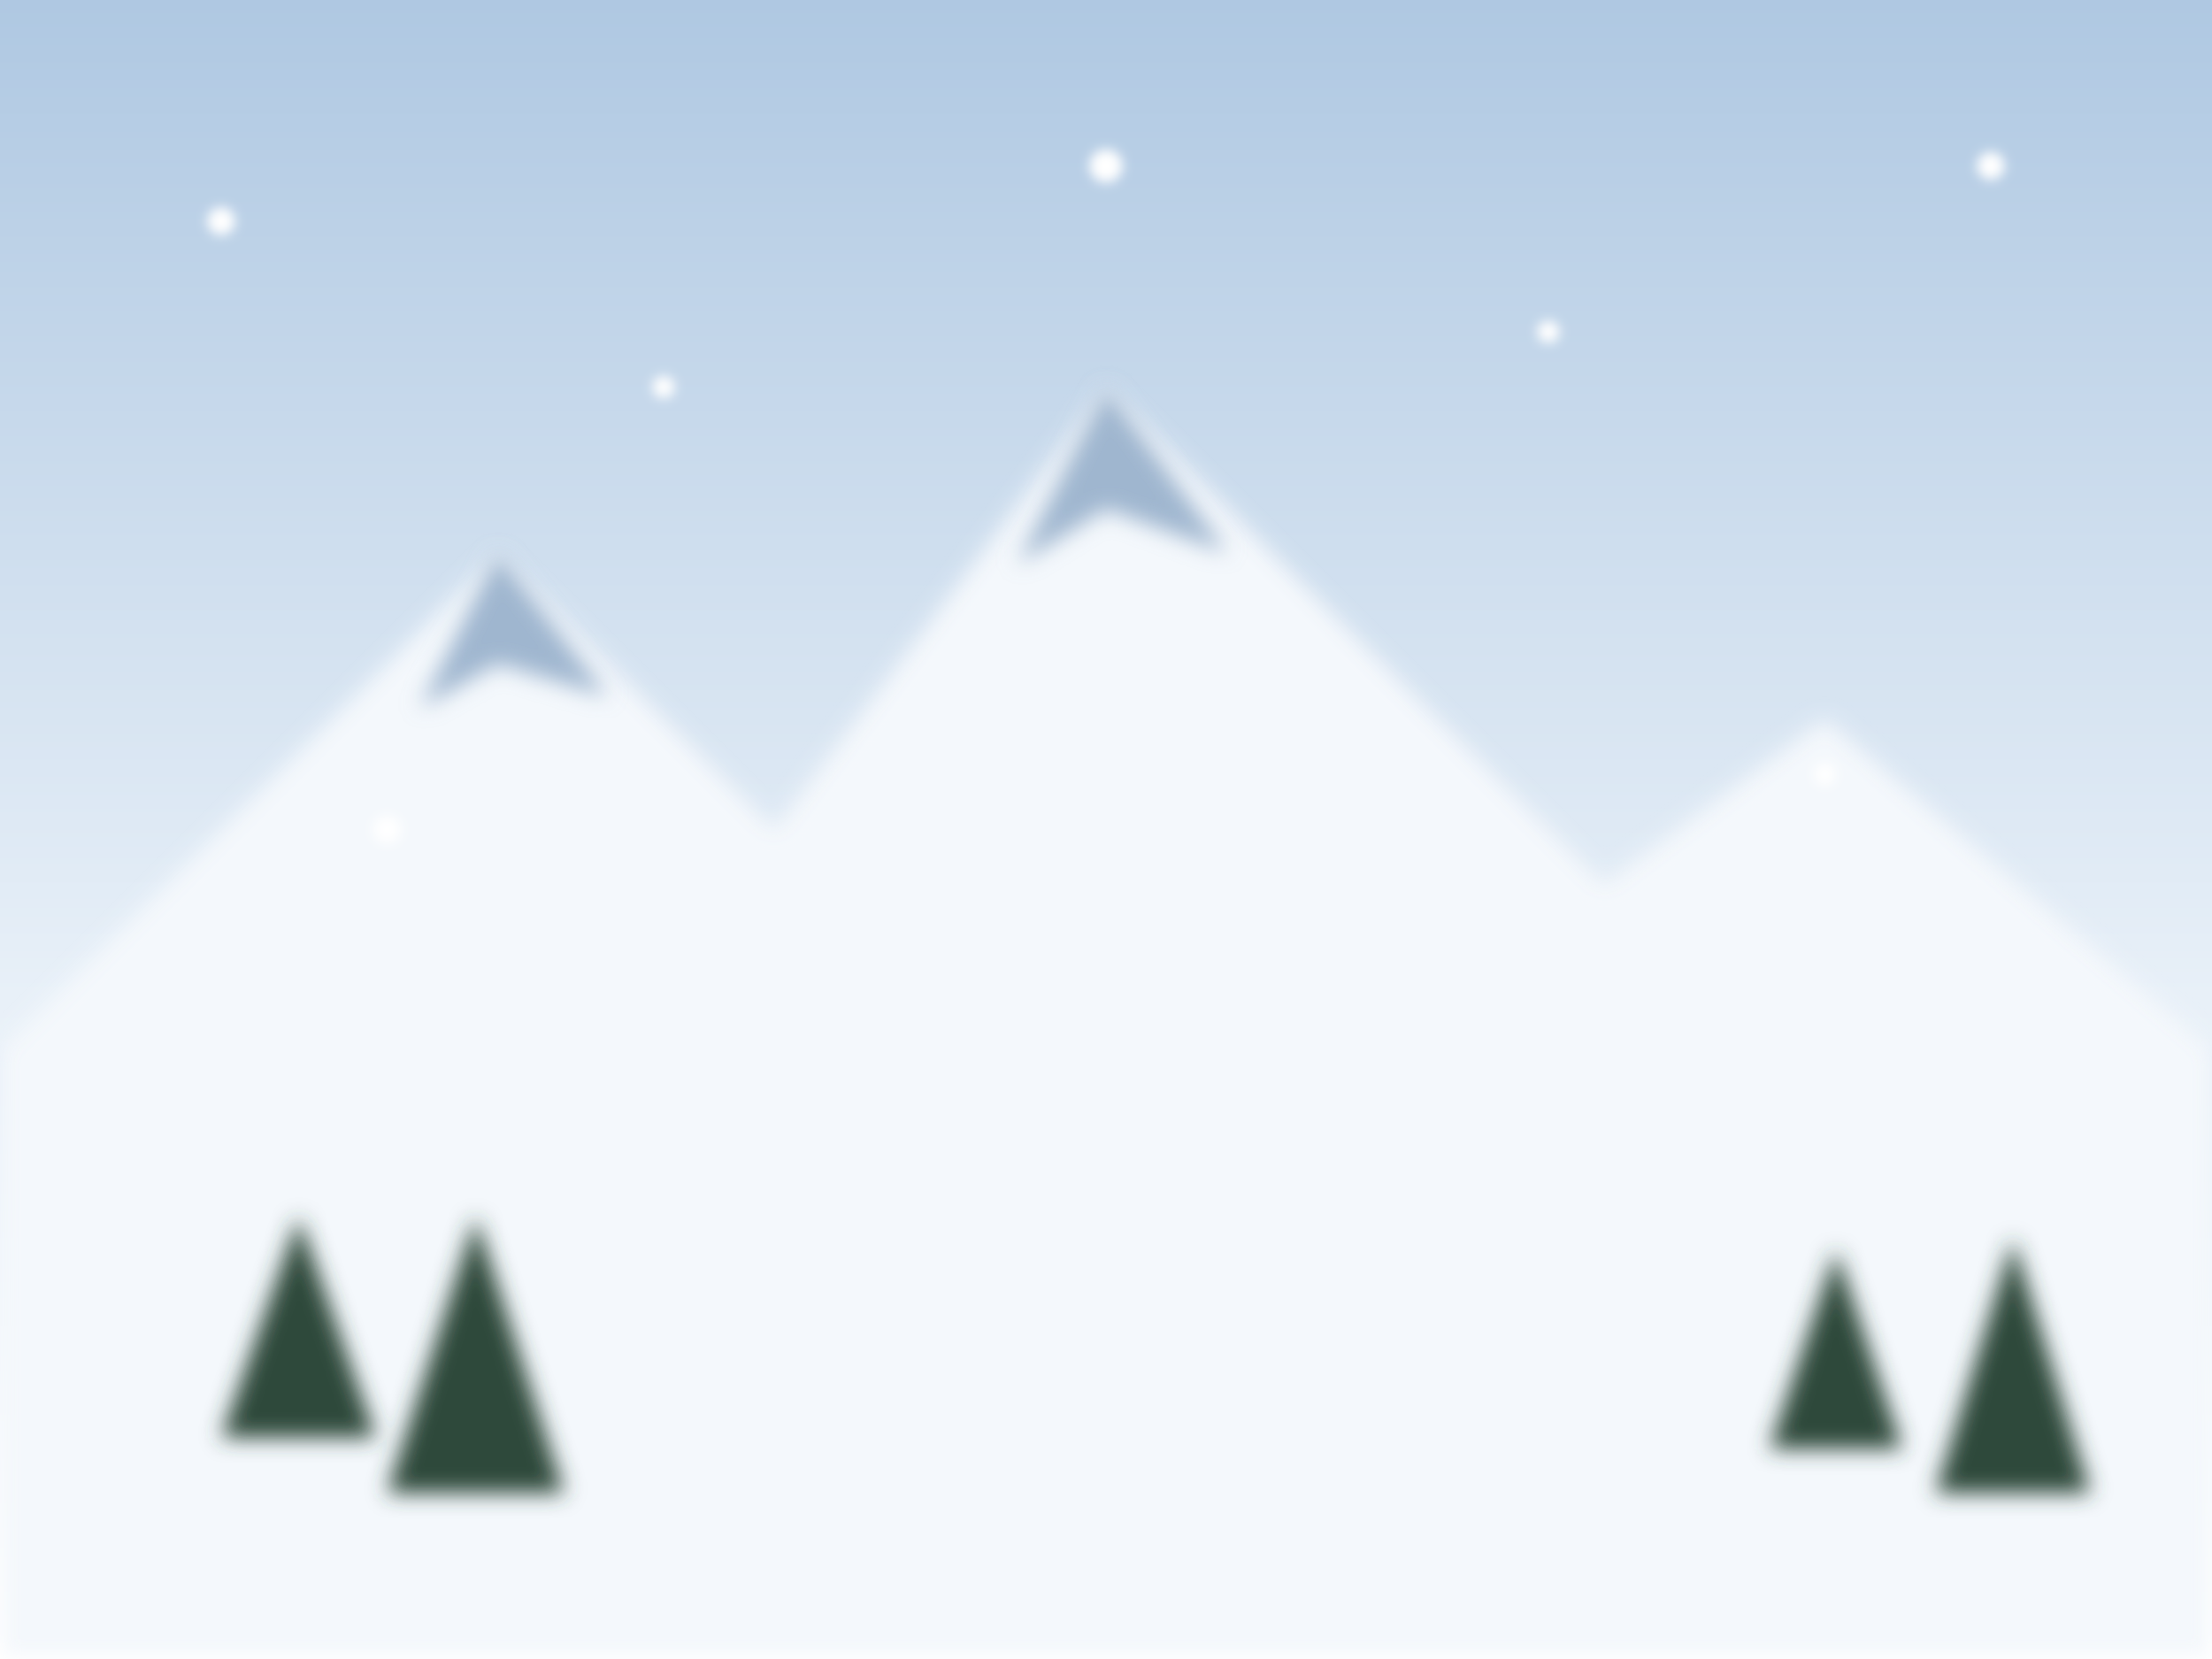
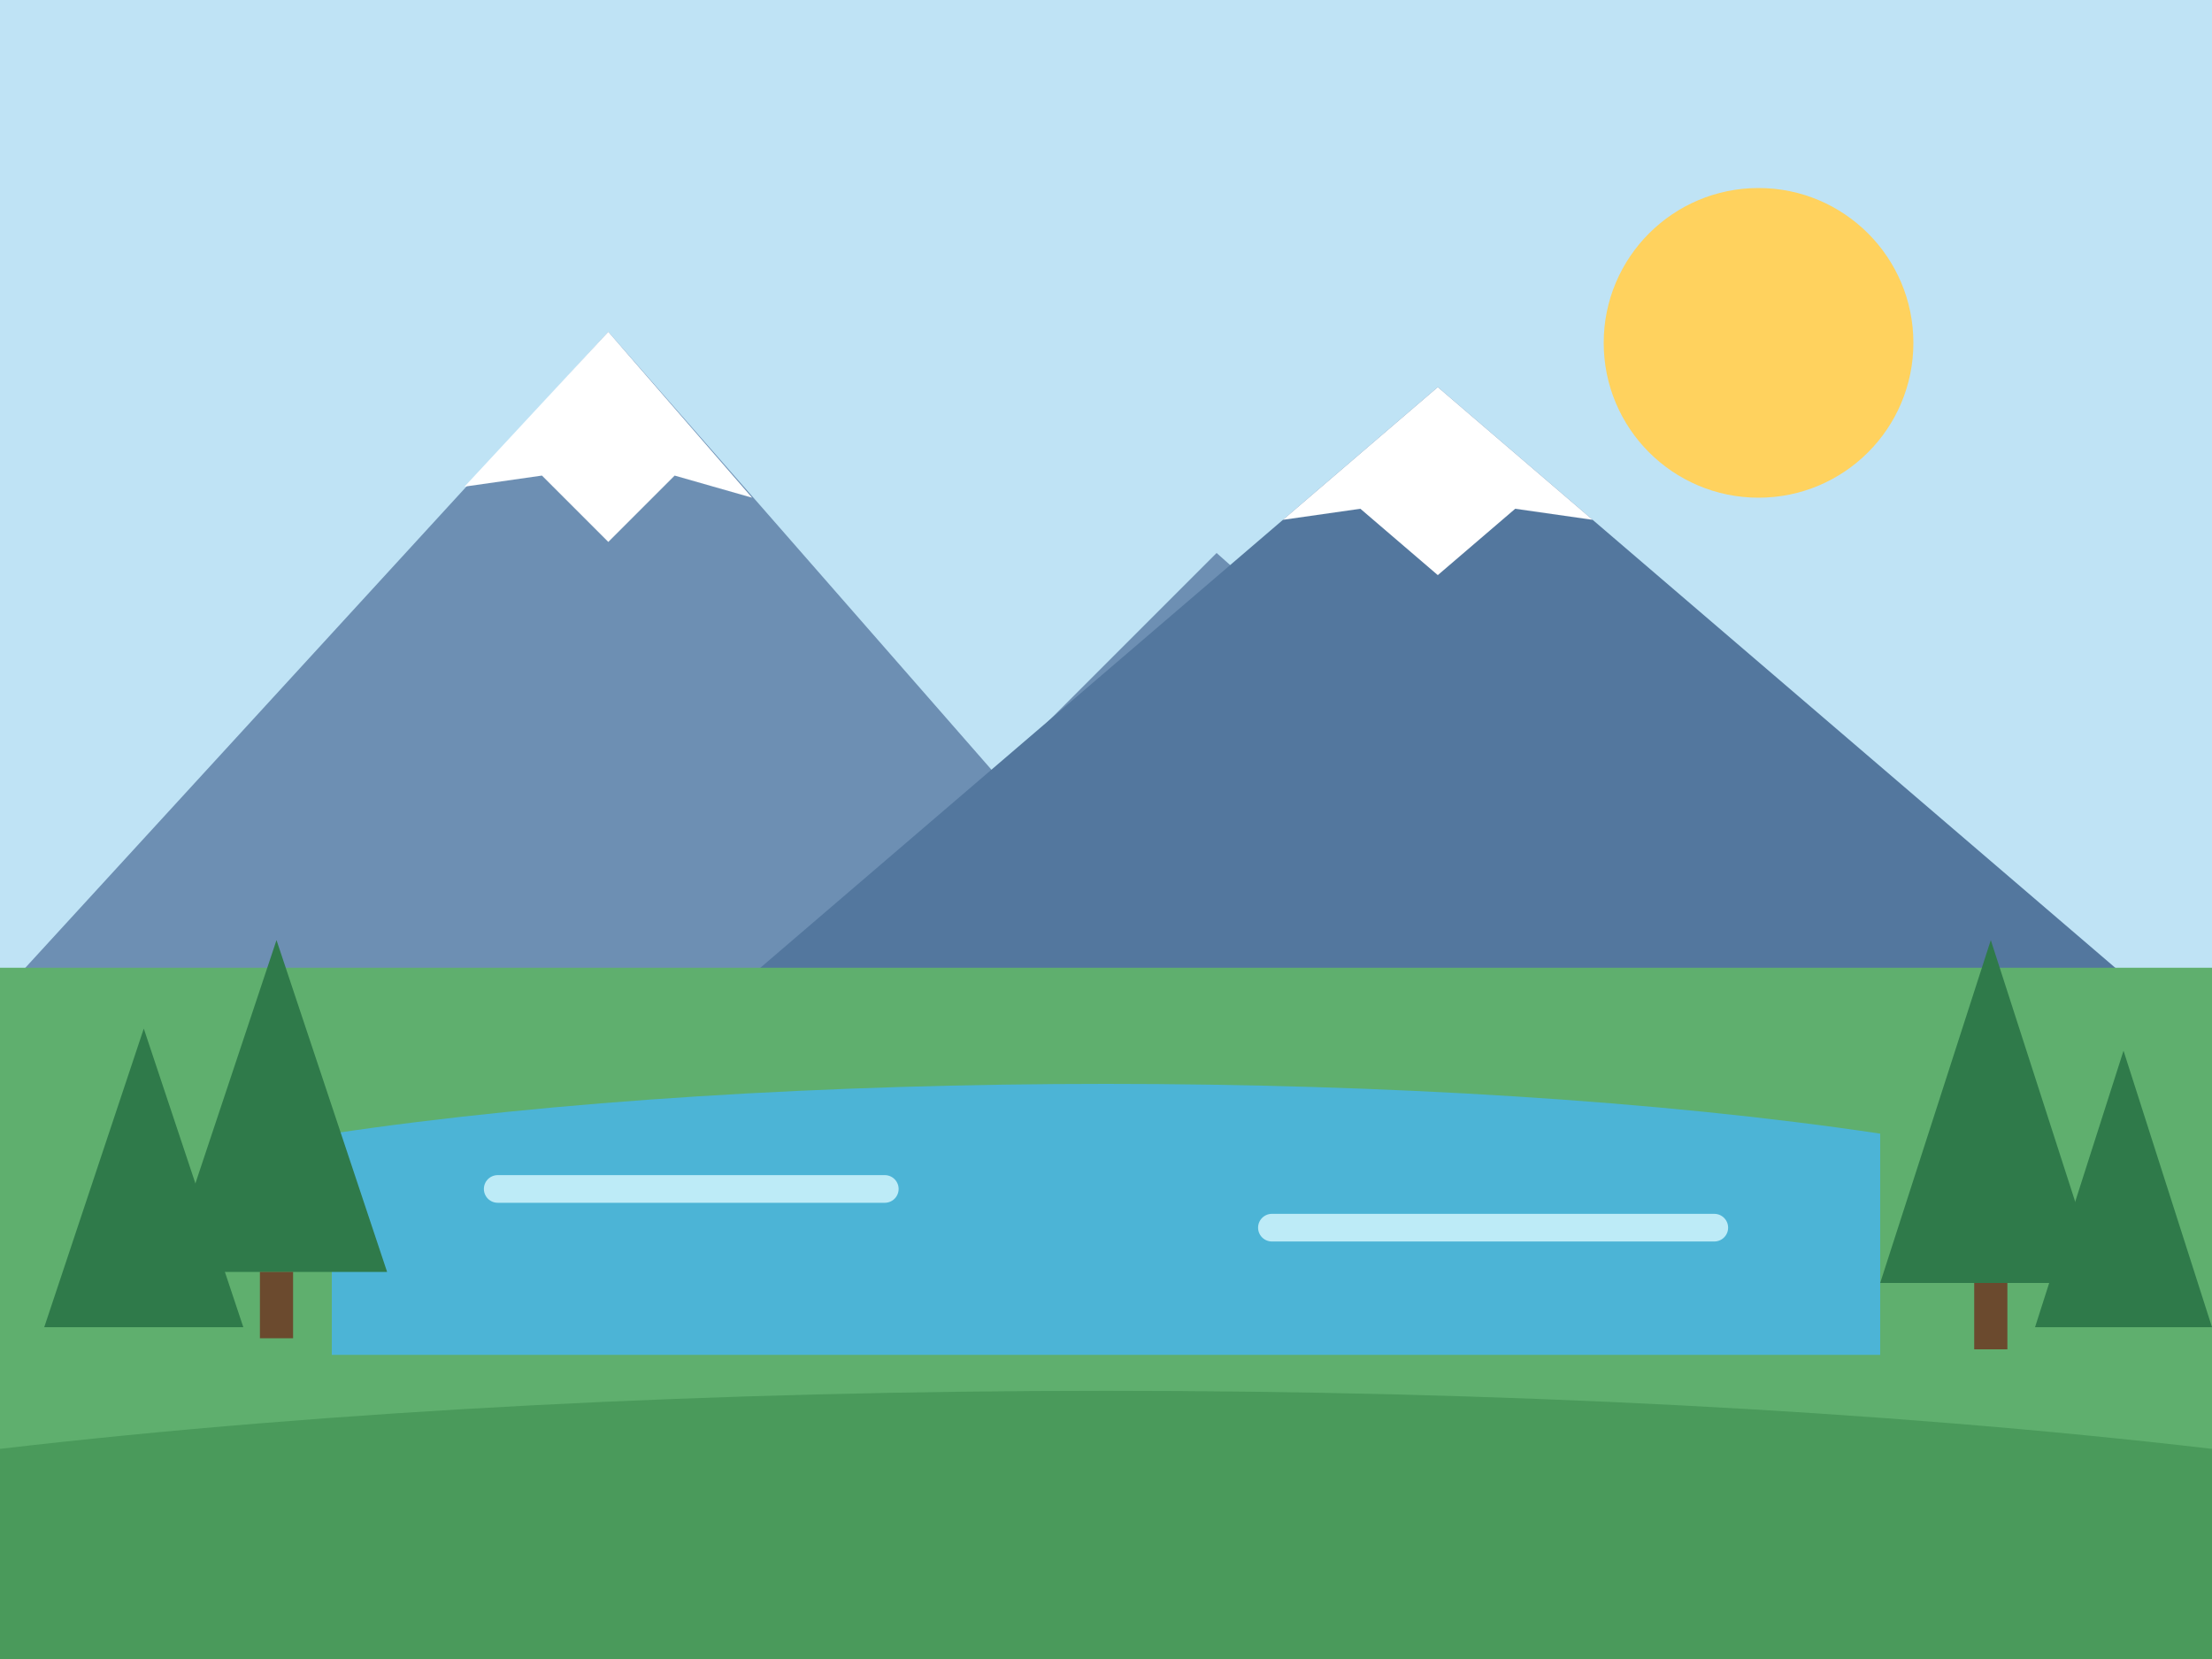
<svg xmlns="http://www.w3.org/2000/svg" viewBox="0 0 400 300" preserveAspectRatio="xMidYMid slice">
-   <defs>
-     <linearGradient id="g6_4" x1="0" y1="0" x2="0" y2="1">
-       <stop offset="0" stop-color="#AFC8E2" />
-       <stop offset=".6" stop-color="#E8F0F8" />
-       <stop offset="1" stop-color="#FFFFFF" />
-     </linearGradient>
-     <filter id="f6_4">
-       <feGaussianBlur stdDeviation="2" />
-     </filter>
-     <filter id="f6b_4">
-       <feGaussianBlur stdDeviation="1" />
-     </filter>
-   </defs>
-   <rect width="400" height="300" fill="url(#g6_4)" />
-   <path d="M0 190 90 100l50 50 60-80 90 90 40-30 70 60v110H0z" fill="#F4F8FC" filter="url(#f6_4)" />
-   <path d="M90 100l20 26-20-6-14 8zM200 70l22 30-22-8-16 10z" fill="#9FB6CF" filter="url(#f6_4)" />
-   <g fill="#2F4A3A" filter="url(#f6_4)">
-     <path d="M40 260l14-40 14 40zM70 270l16-50 16 50zM320 262l12-36 12 36zM350 270l14-46 14 46z" />
+   <rect width="400" height="300" fill="#BFE3F5" />
+   <circle cx="318" cy="62" r="28" fill="#FFD25E" />
+   <path d="M0 180 110 60l70 80 40-40 90 80H0z" fill="#6D8FB3" />
+   <path d="M84 88 110 60l26 30-14-4-12 12-12-12z" fill="#FFFFFF" />
+   <path d="M120 190 260 70l140 120z" fill="#53779E" />
+   <path d="M232 94 260 70l28 24-14-2-14 12-14-12z" fill="#FFFFFF" />
+   <path d="M0 175h400v125H0z" fill="#5FAF6E" />
+   <path d="M60 205c80-12 200-12 280 0v40H60z" fill="#4CB4D6" />
+   <path d="M90 215h70M230 222h80" stroke="#BDEBF7" stroke-width="5" stroke-linecap="round" />
+   <g fill="#2F7A4A">
+     <path d="M30 230 50 170l20 60z" />
+     <path d="M8 240 26 186l18 54z" />
+     <path d="M340 232l20-62 20 62z" />
+     <path d="M368 240l16-50 16 50z" />
  </g>
-   <g fill="#fff" filter="url(#f6b_4)">
-     <circle cx="40" cy="40" r="2.5" />
-     <circle cx="120" cy="70" r="2" />
-     <circle cx="200" cy="30" r="3" />
-     <circle cx="280" cy="60" r="2" />
-     <circle cx="360" cy="30" r="2.5" />
-     <circle cx="330" cy="140" r="2" />
-     <circle cx="70" cy="150" r="2.5" />
+   <g fill="#6B4A2E">
+     <rect x="47" y="230" width="6" height="12" />
+     <rect x="357" y="232" width="6" height="12" />
  </g>
+   <path d="M0 262c120-14 280-14 400 0v38H0z" fill="#4A9A5B" />
</svg>
